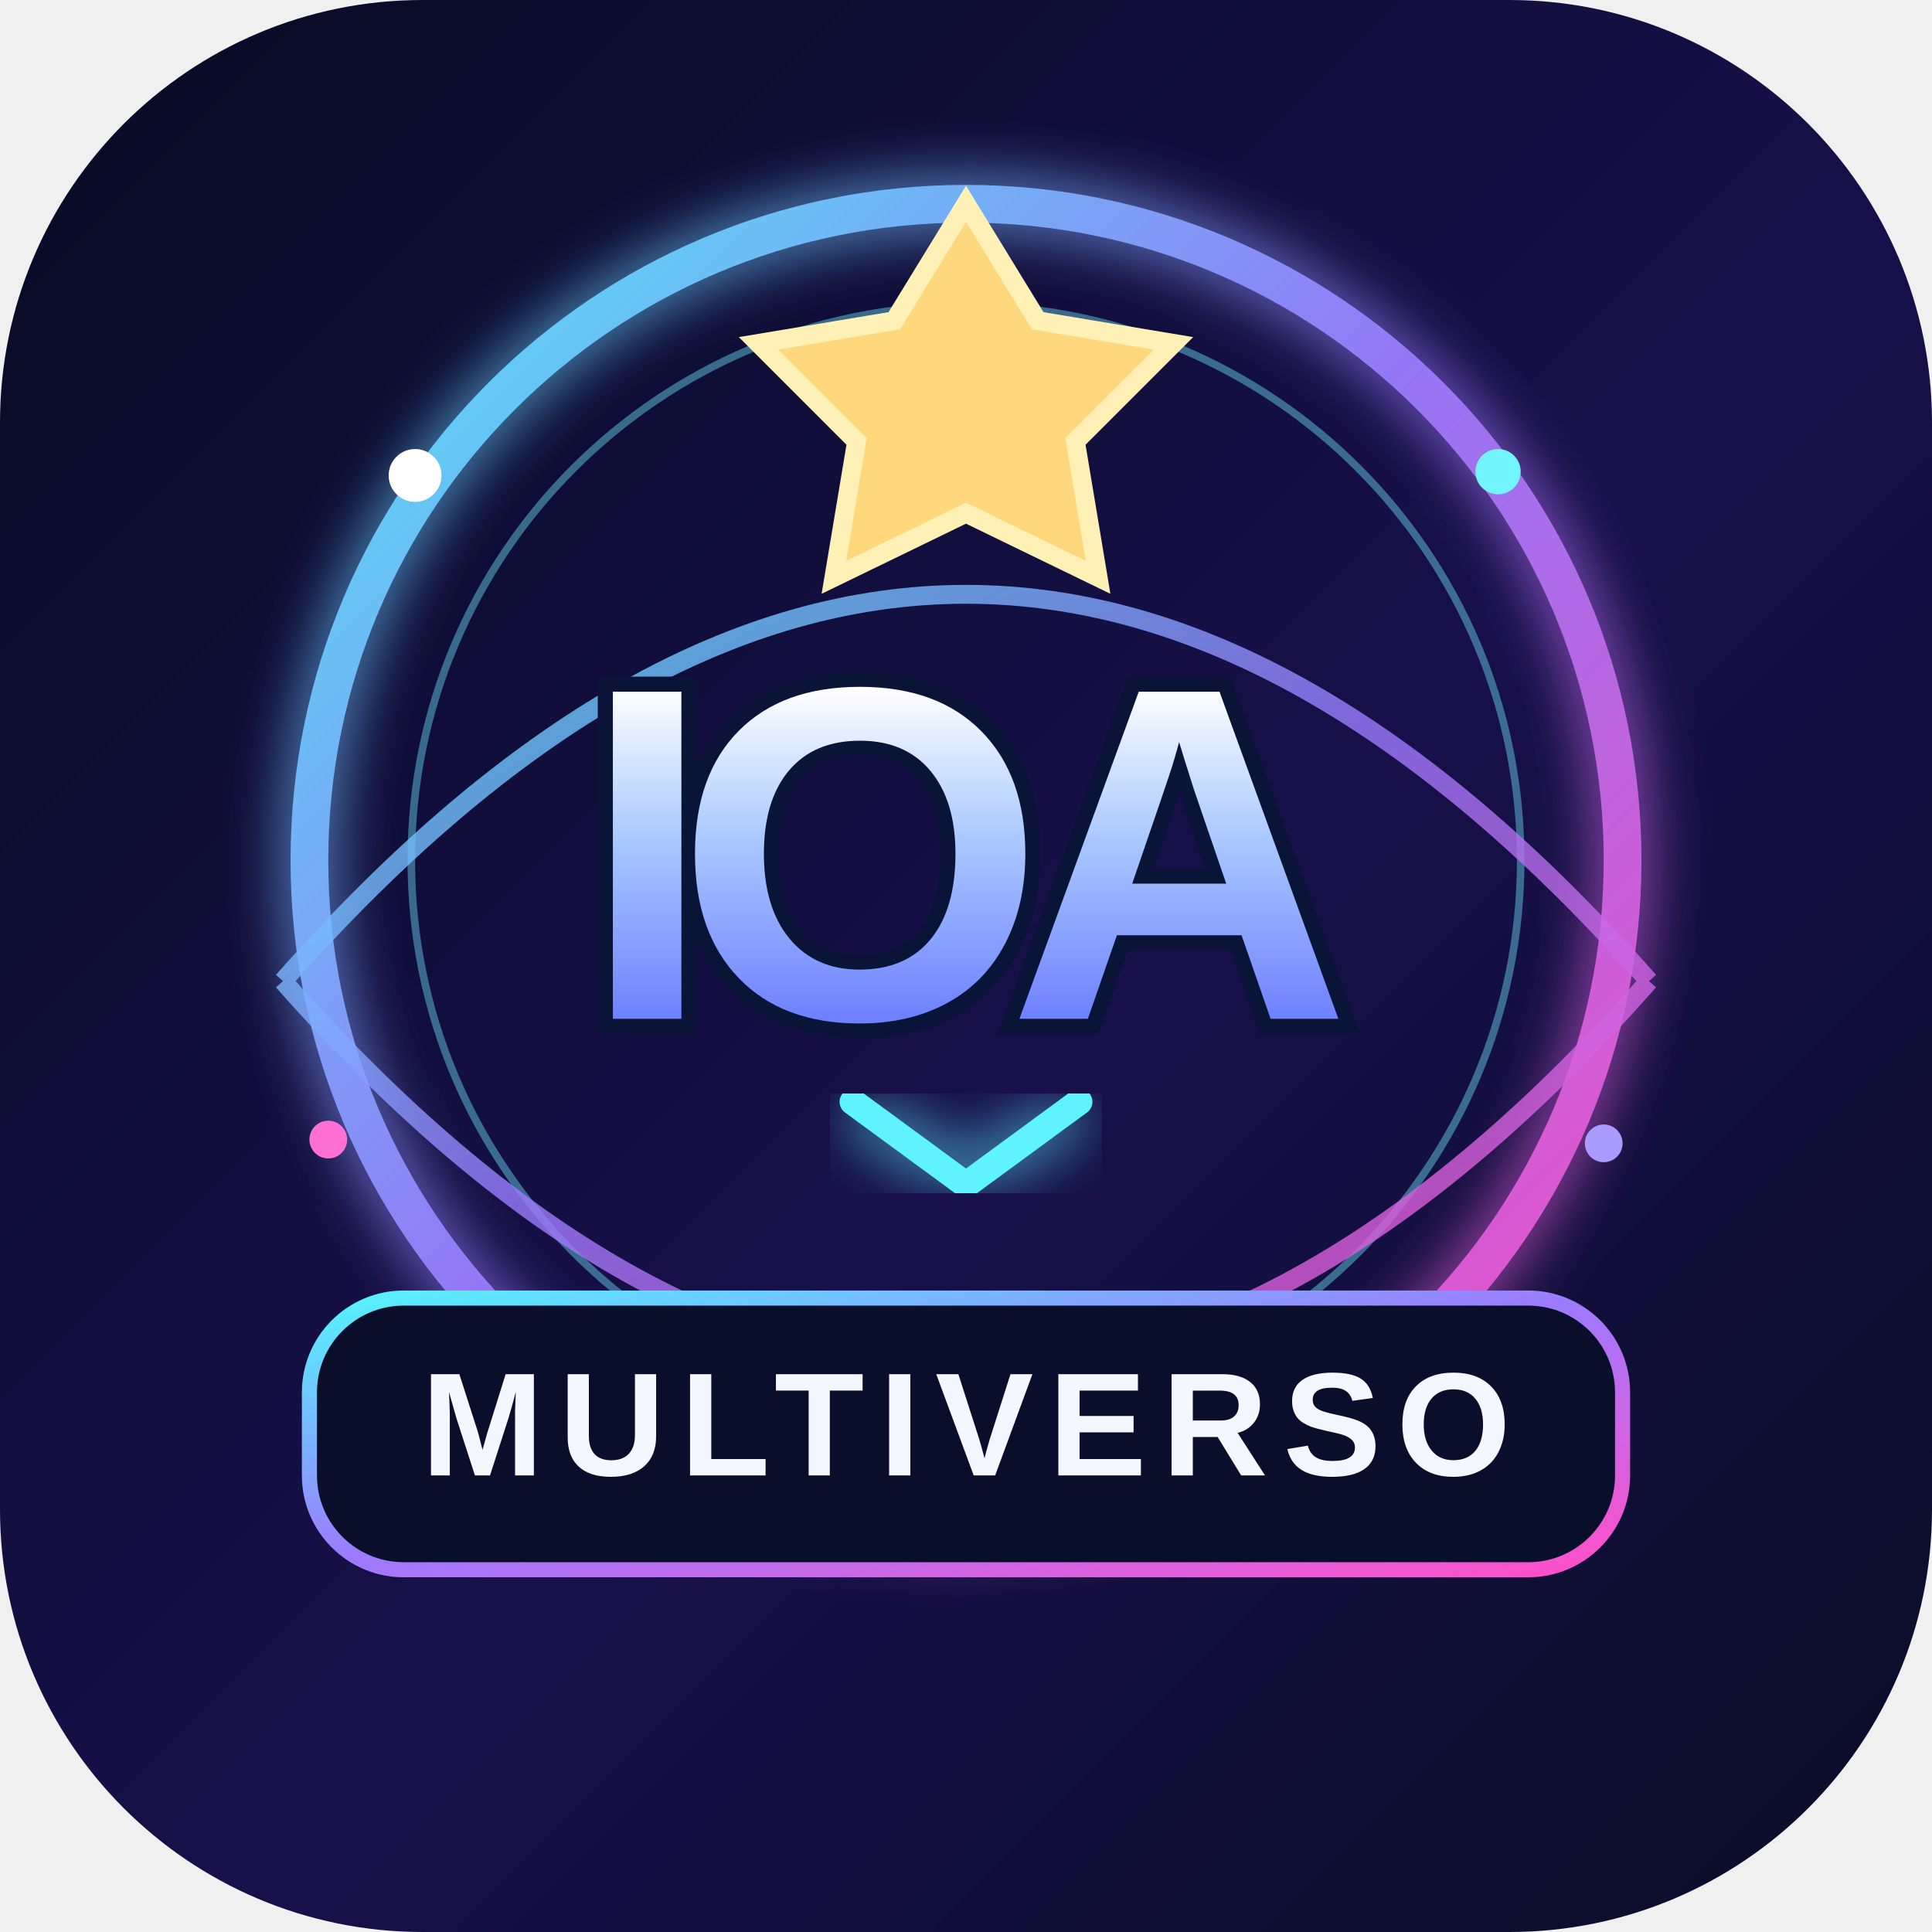
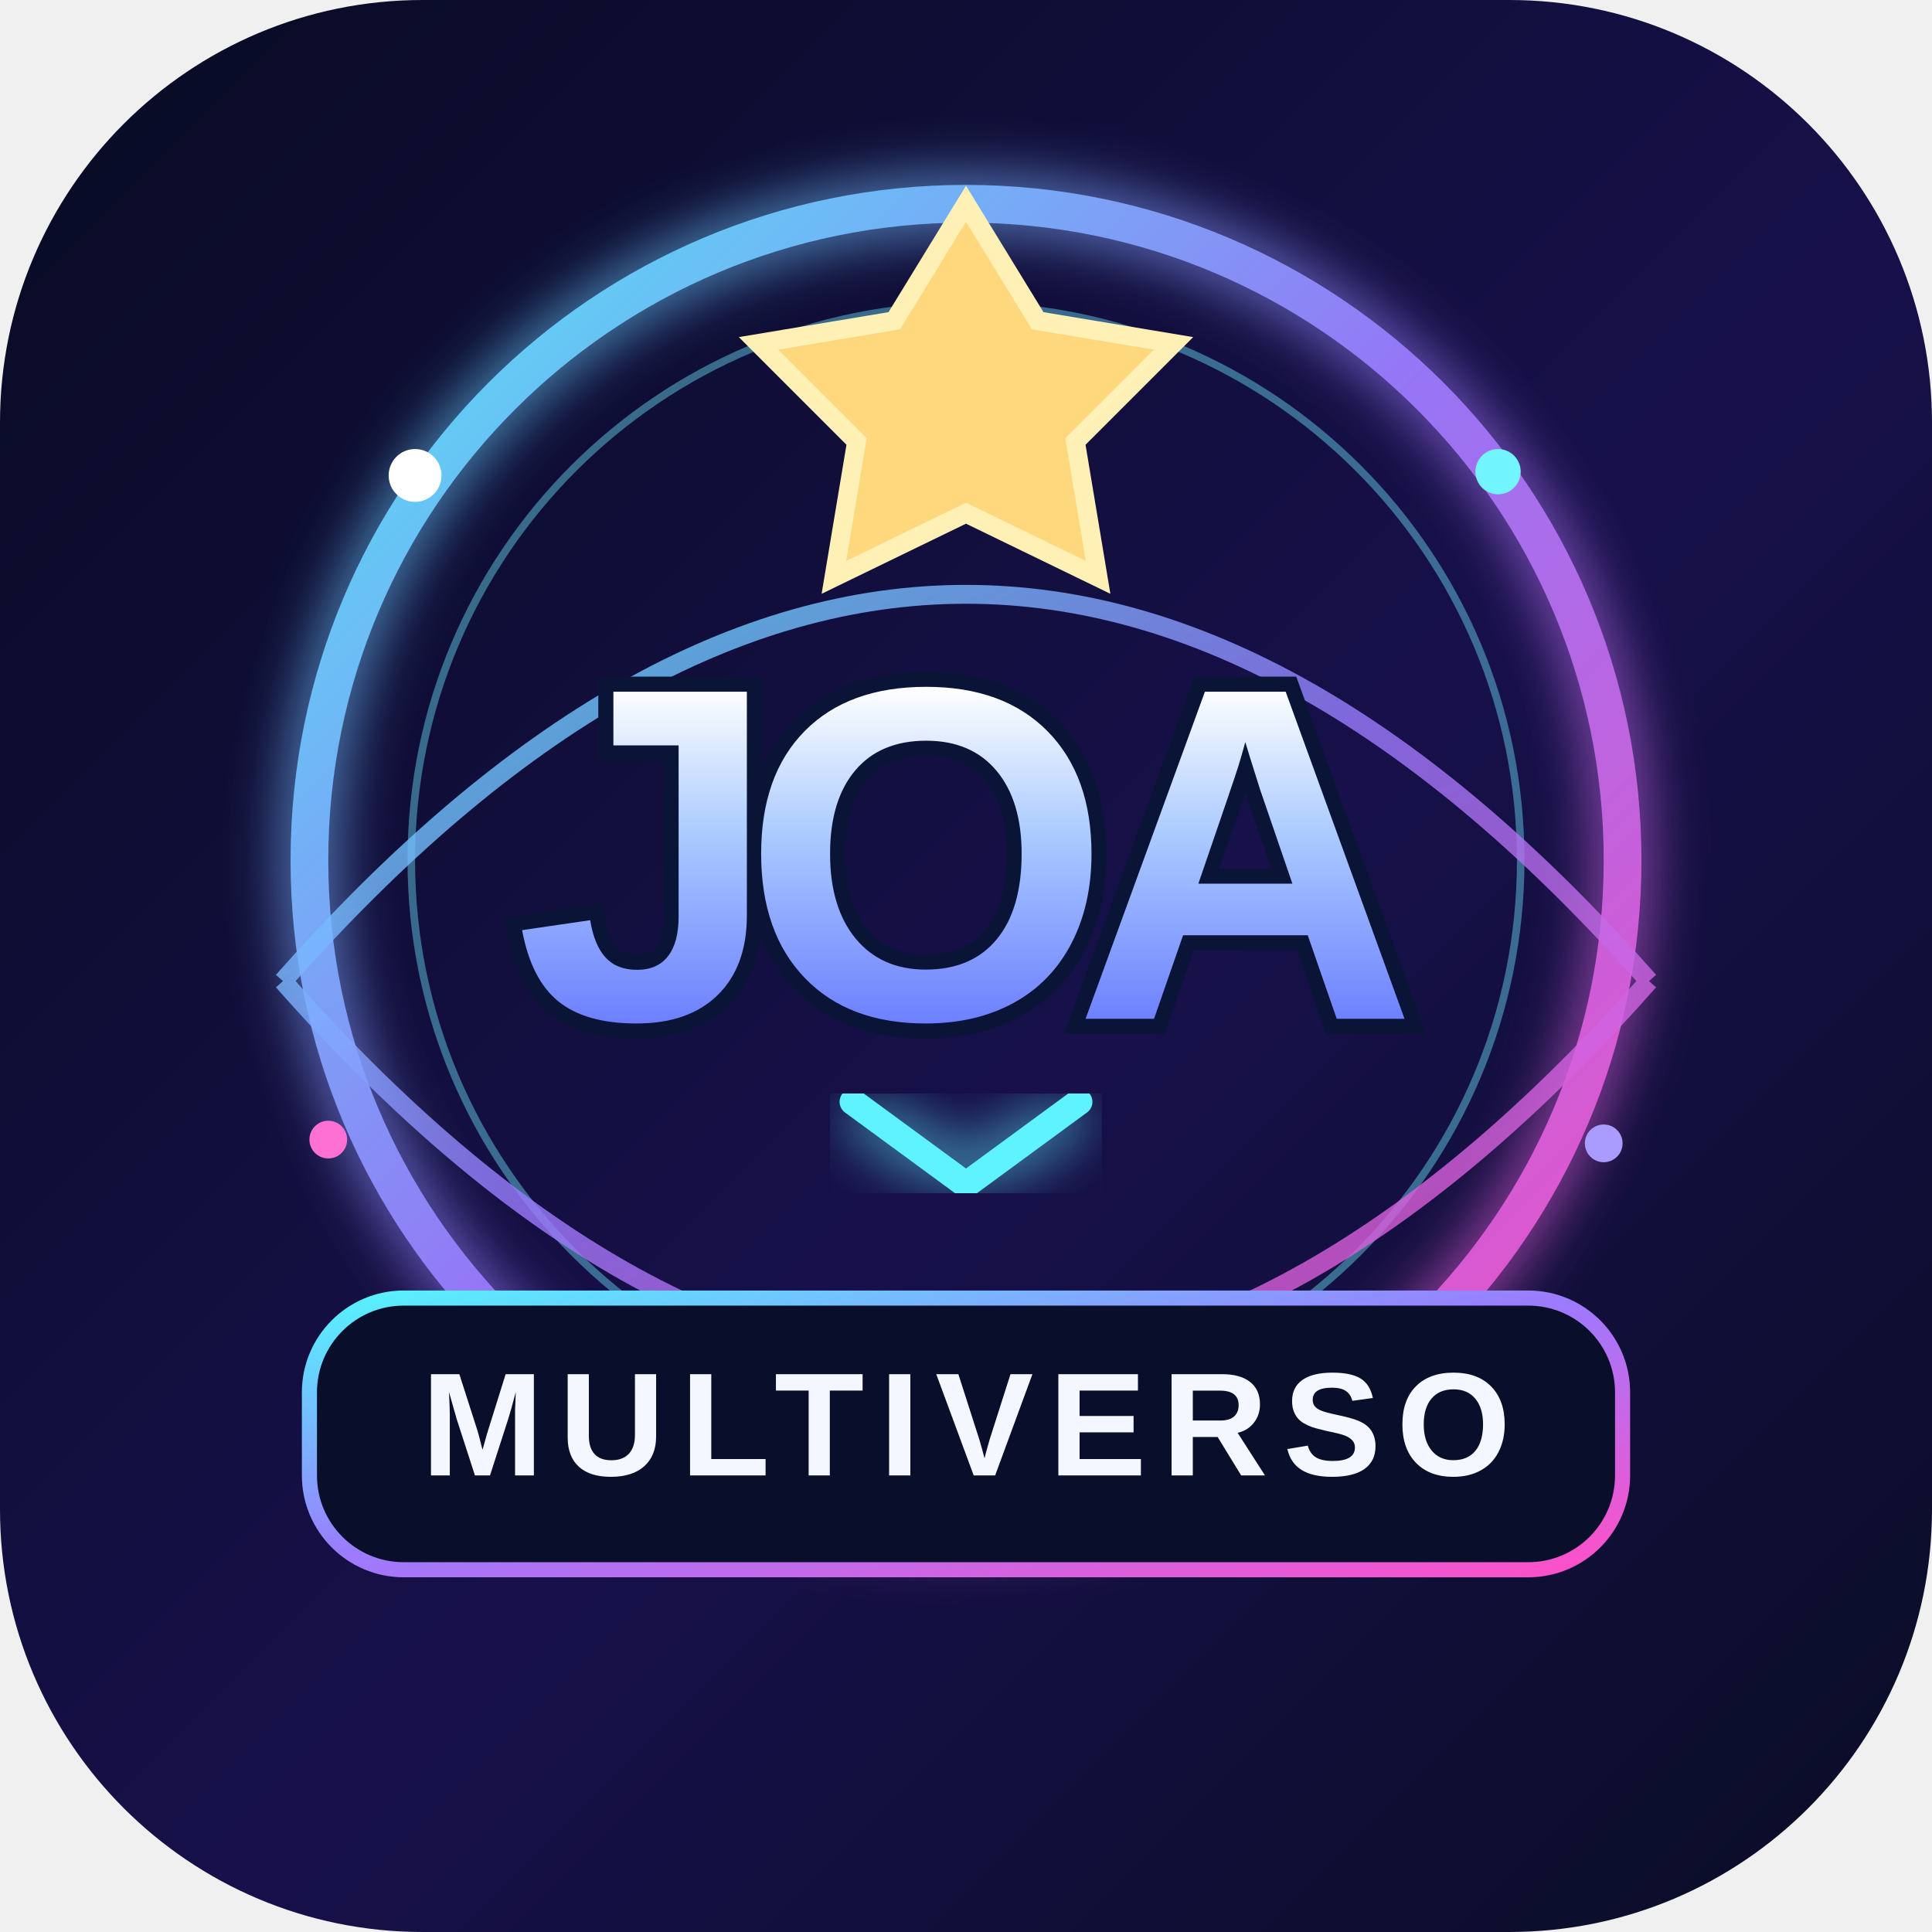
<svg xmlns="http://www.w3.org/2000/svg" viewBox="0 0 512 512">
  <defs>
    <linearGradient id="bg" x1="0" y1="0" x2="1" y2="1">
      <stop stop-color="#070b22" />
      <stop offset=".55" stop-color="#17104a" />
      <stop offset="1" stop-color="#090d25" />
    </linearGradient>
    <linearGradient id="neon" x1="0" y1="0" x2="1" y2="1">
      <stop stop-color="#55f4ff" />
      <stop offset=".48" stop-color="#9b7bff" />
      <stop offset="1" stop-color="#ff4fc8" />
    </linearGradient>
    <linearGradient id="metal" x1="0" y1="0" x2="0" y2="1">
      <stop stop-color="#fff" />
      <stop offset=".45" stop-color="#a9c9ff" />
      <stop offset="1" stop-color="#6d7fff" />
    </linearGradient>
    <filter id="glow">
      <feGaussianBlur stdDeviation="8" result="b" />
      <feMerge>
        <feMergeNode in="b" />
        <feMergeNode in="SourceGraphic" />
      </feMerge>
    </filter>
  </defs>
  <rect width="512" height="512" rx="112" fill="url(#bg)" />
  <circle cx="256" cy="228" r="174" fill="none" stroke="url(#neon)" stroke-width="10" opacity=".95" filter="url(#glow)" />
  <circle cx="256" cy="228" r="147" fill="none" stroke="#70eaff" stroke-width="2" opacity=".42" />
  <path d="M75 260Q256 55 437 260M75 260Q256 465 437 260" fill="none" stroke="url(#neon)" stroke-width="5" opacity=".8" />
  <path d="M256 54l19 31 36 6-26 26 6 36-35-17-35 17 6-36-26-26 36-6z" fill="#ffd77c" stroke="#fff0b5" stroke-width="5" />
-   <text x="256" y="270" text-anchor="middle" font-family="Arial,Helvetica,sans-serif" font-size="126" font-weight="900" letter-spacing="-10" fill="url(#metal)" stroke="#0a1437" stroke-width="8" paint-order="stroke">IOA</text>
+   <text x="256" y="270" text-anchor="middle" font-family="Arial,Helvetica,sans-serif" font-size="126" font-weight="900" letter-spacing="-10" fill="url(#metal)" stroke="#0a1437" stroke-width="8" paint-order="stroke">JOA</text>
  <path d="M226 292l30 22 30-22" fill="none" stroke="#5ef2ff" stroke-width="7" stroke-linecap="round" stroke-linejoin="round" filter="url(#glow)" />
  <rect x="82" y="344" width="348" height="72" rx="25" fill="#090f2b" stroke="url(#neon)" stroke-width="4" />
  <text x="256" y="391" text-anchor="middle" font-family="Arial,Helvetica,sans-serif" font-size="39" font-weight="900" letter-spacing="4" fill="#f4f7ff">MULTIVERSO</text>
  <circle cx="110" cy="126" r="7" fill="#fff" />
  <circle cx="397" cy="125" r="6" fill="#73f5ff" />
  <circle cx="87" cy="302" r="5" fill="#ff70d4" />
  <circle cx="425" cy="303" r="5" fill="#a99bff" />
</svg>
